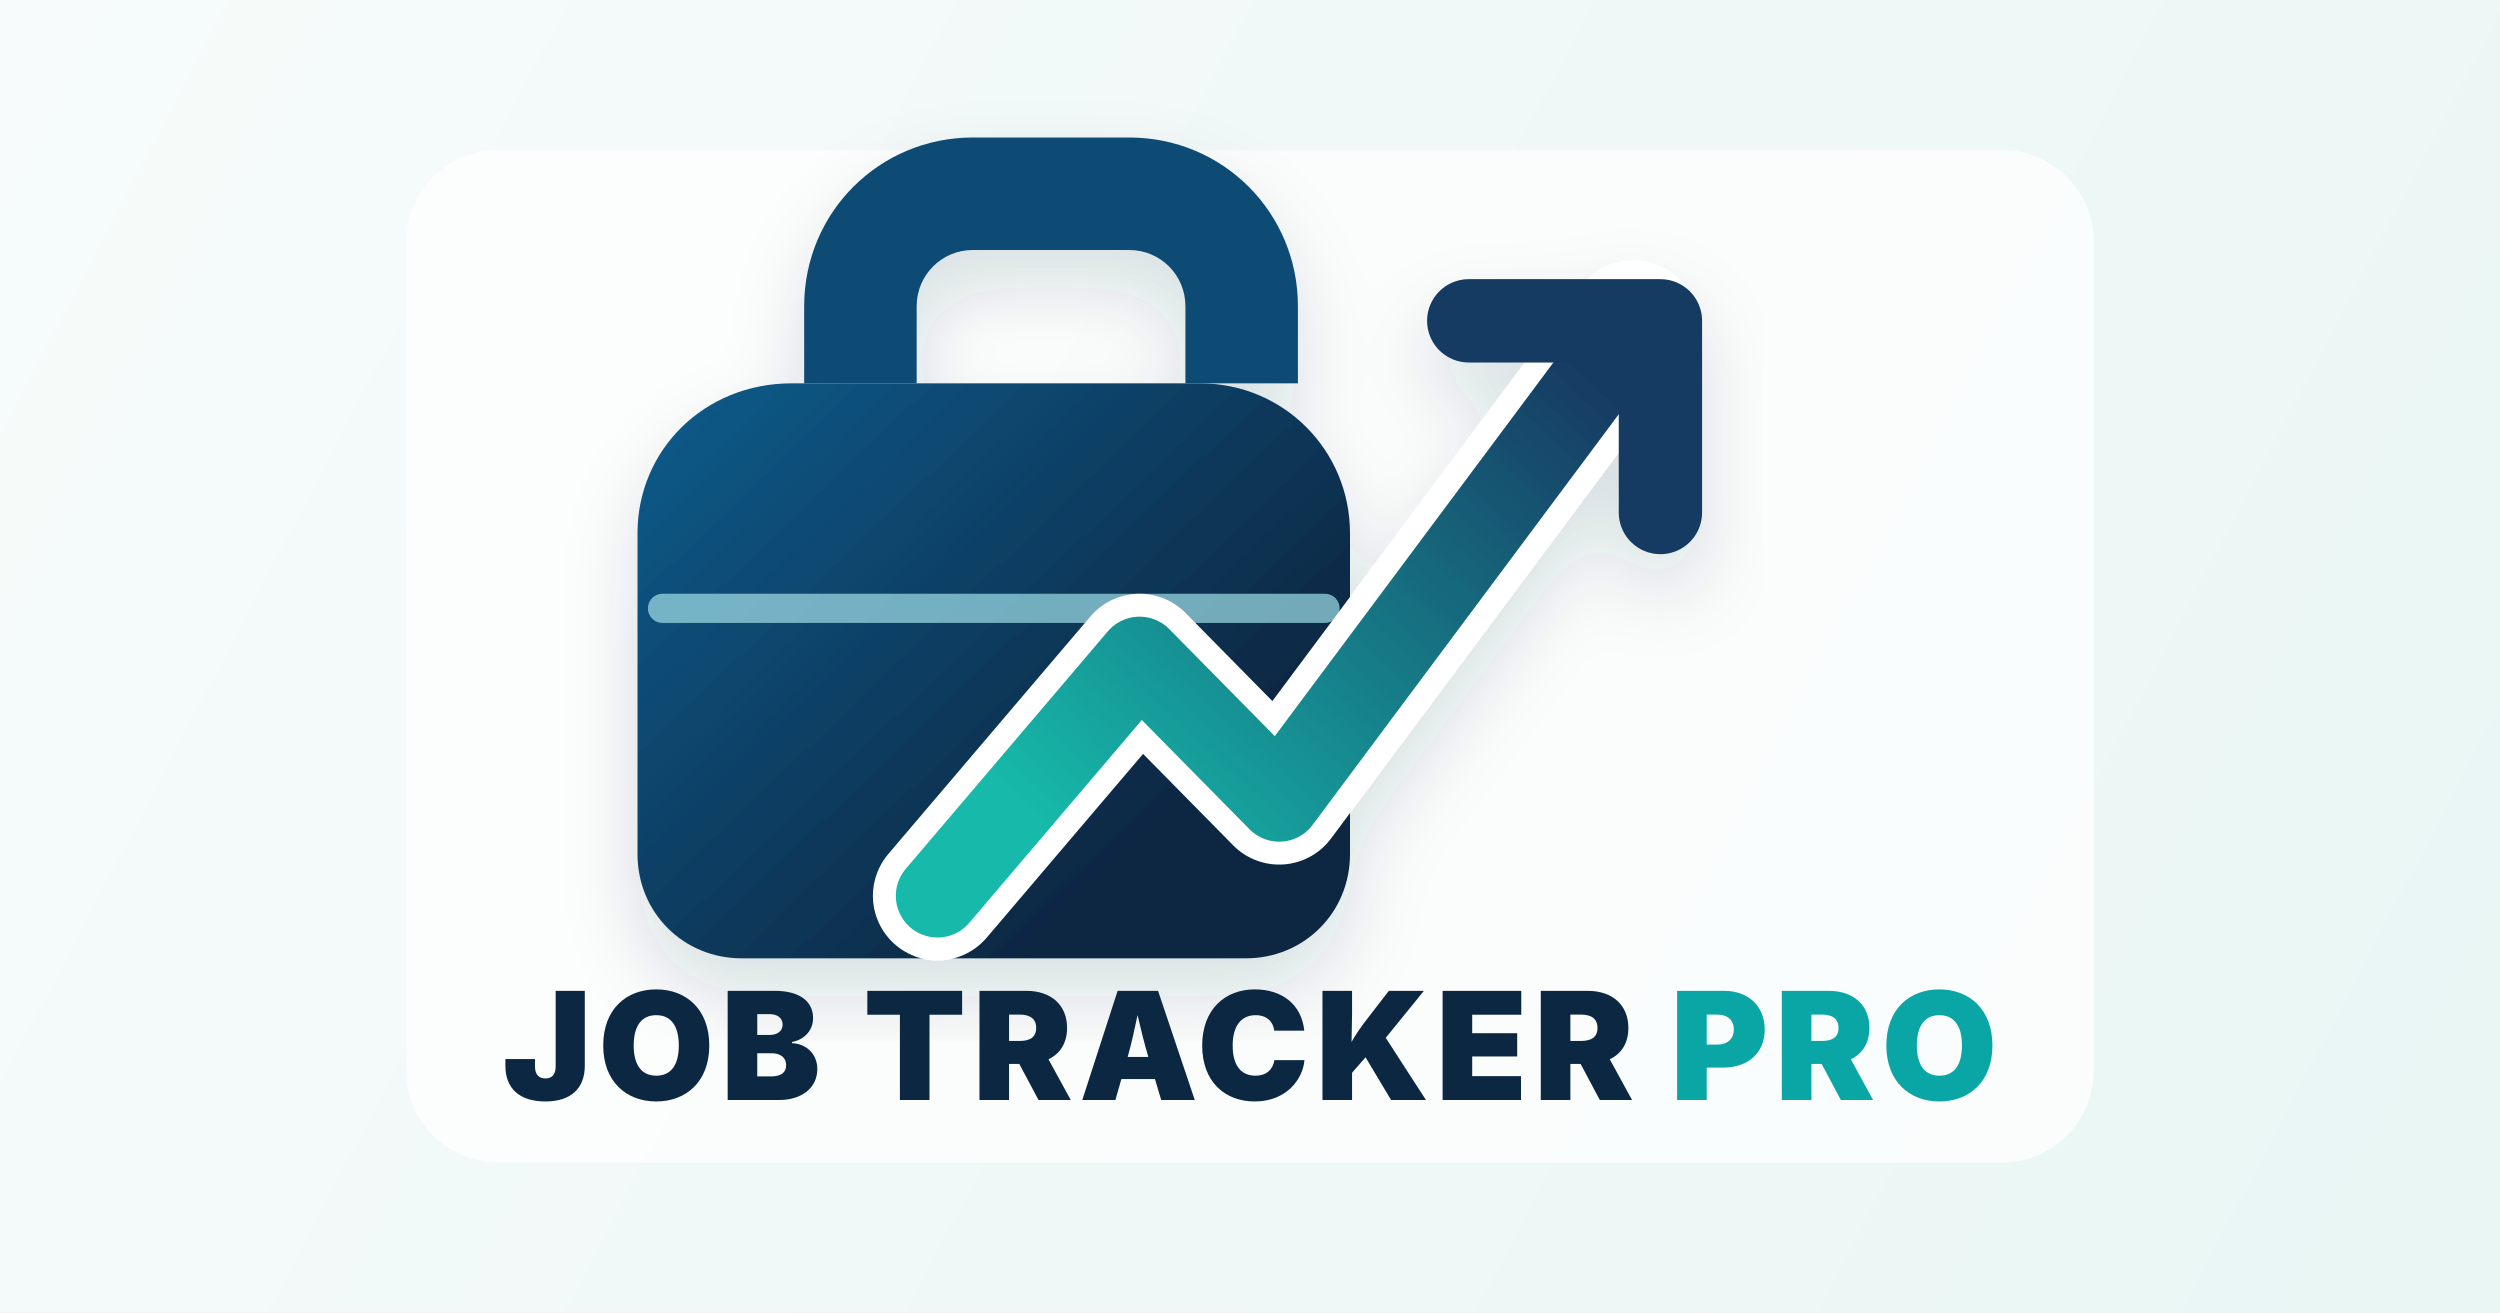
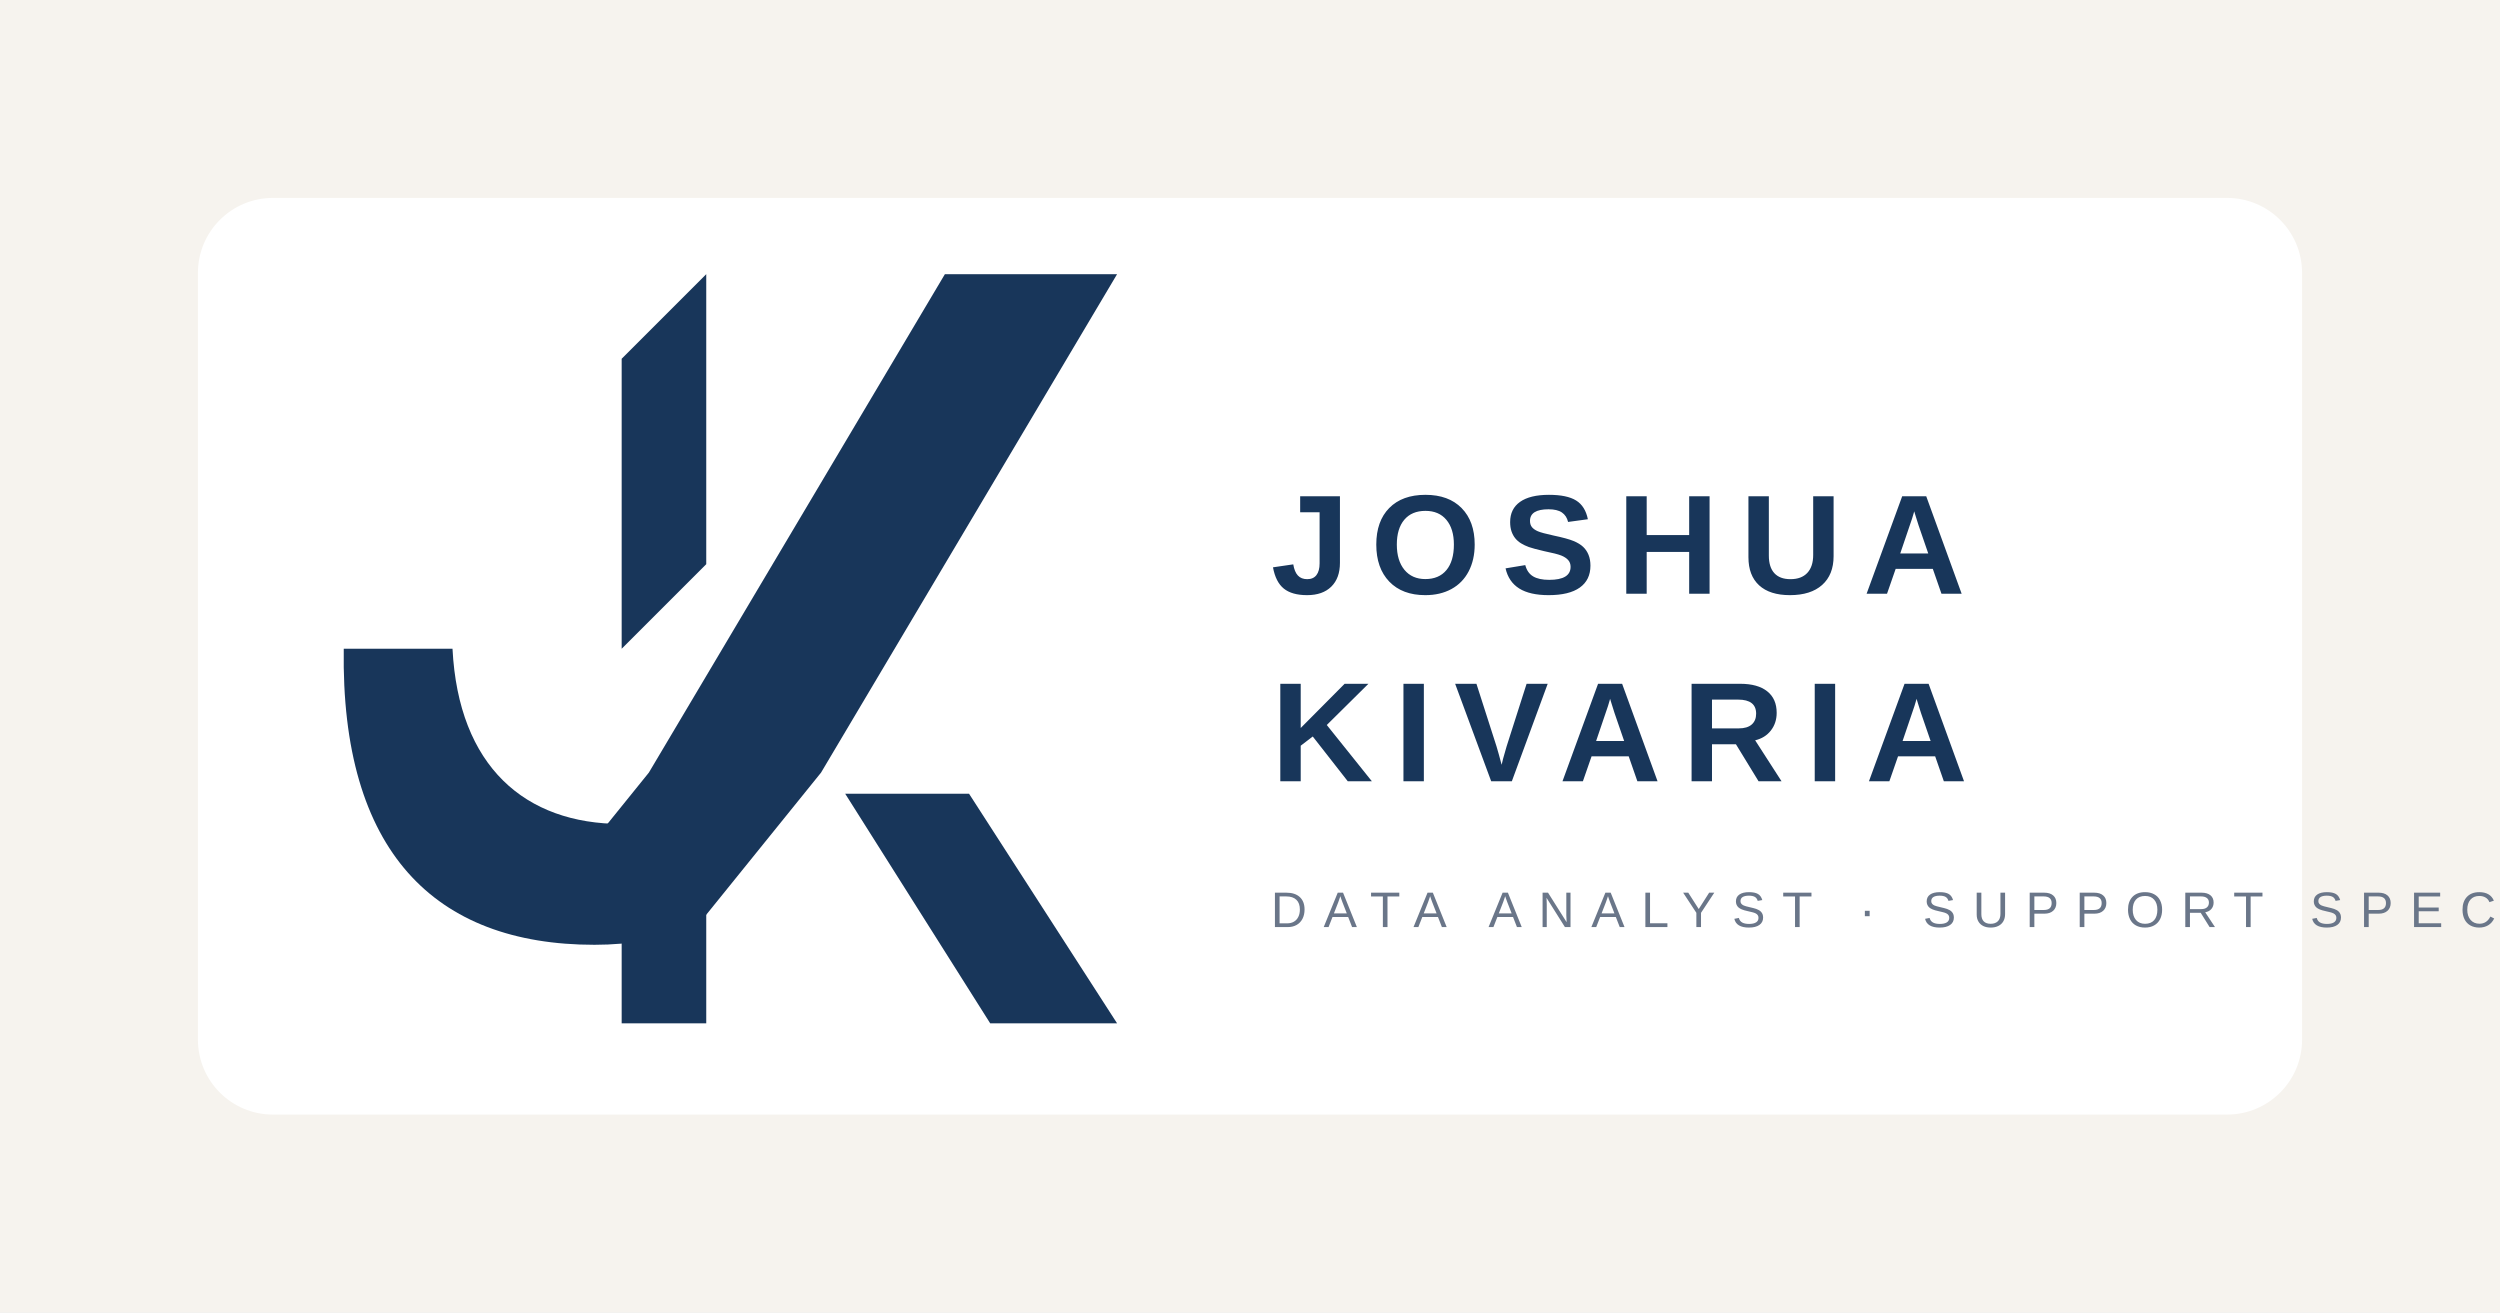
<svg xmlns="http://www.w3.org/2000/svg" viewBox="0 0 1200 630" role="img" aria-labelledby="title desc">
-   <defs>
-     <linearGradient id="card-bg" x1="0" y1="0" x2="1200" y2="630" gradientUnits="userSpaceOnUse">
-       <stop stop-color="#f7fbfb" />
-       <stop offset="1" stop-color="#e9f6f4" />
-     </linearGradient>
-     <linearGradient id="briefcase" x1="333" y1="156" x2="559" y2="392" gradientUnits="userSpaceOnUse">
-       <stop stop-color="#0f5d8d" />
-       <stop offset="1" stop-color="#0a2743" />
-     </linearGradient>
-     <linearGradient id="growth" x1="505" y1="399" x2="730" y2="152" gradientUnits="userSpaceOnUse">
-       <stop stop-color="#12b9aa" />
-       <stop offset="1" stop-color="#123b63" />
-     </linearGradient>
-     <filter id="soft-shadow" x="-10%" y="-10%" width="120%" height="120%">
-       <feDropShadow dx="0" dy="18" stdDeviation="18" flood-color="#0b2742" flood-opacity=".14" />
-     </filter>
-   </defs>
-   <rect width="1200" height="630" fill="url(#card-bg)" />
-   <rect x="195" y="72" width="810" height="486" rx="44" fill="#ffffff" opacity=".74" />
-   <g filter="url(#soft-shadow)">
-     <path d="M380 184h196c40 0 72 32 72 72v154c0 28-22 50-50 50H356c-28 0-50-22-50-50V256c0-40 32-72 74-72Z" fill="url(#briefcase)" />
-     <path d="M386 184v-37c0-45 36-81 81-81h75c45 0 81 36 81 81v37h-54v-37c0-15-12-27-27-27h-75c-15 0-27 12-27 27v37h-54Z" fill="#104b75" />
-     <path d="M318 292h318" stroke="#9bdbe5" stroke-width="14" stroke-linecap="round" opacity=".72" />
-     <path d="M450 430 547 316l67 68 170-228" fill="none" stroke="#ffffff" stroke-width="62" stroke-linecap="round" stroke-linejoin="round" />
-     <path d="M450 430 547 316l67 68 170-228" fill="none" stroke="url(#growth)" stroke-width="40" stroke-linecap="round" stroke-linejoin="round" />
-     <path d="M705 154h92v92" fill="none" stroke="#123b63" stroke-width="40" stroke-linecap="round" stroke-linejoin="round" />
+   <rect width="1200" height="630" fill="#f6f3ee" />
+   <rect x="95" y="95" width="1010" height="440" rx="36" fill="#ffffff" />
+   <g transform="translate(165 120) scale(1.45)" fill="#18365a">
+     <path d="M92 36 120 8v96l-28 28Z" />
+     <path d="M0 132h36c2 39 24 58 56 58 8 0 16-1 24-4v38c-10 4-21 6-33 6-53 0-84-31-83-98Z" />
+     <path d="M101 173 199 8h57L158 173l-42 52h-57Z" />
+     <path d="M166 180h41l49 76h-42Z" />
+     <path d="M92 210h28v46H92Z" />
  </g>
-   <text x="600" y="528" text-anchor="middle" font-family="Inter, Arial, sans-serif" font-size="72" font-weight="900" letter-spacing="3" fill="#0b2742">JOB TRACKER <tspan fill="#0aa6a6">PRO</tspan>
-   </text>
+   <text x="610" y="285" font-family="Arial, sans-serif" font-size="68" font-weight="700" letter-spacing="10" fill="#18365a">JOSHUA</text>
+   <text x="610" y="375" font-family="Arial, sans-serif" font-size="68" font-weight="700" letter-spacing="10" fill="#18365a">KIVARIA</text>
+   <text x="610" y="445" font-family="Arial, sans-serif" font-size="24" letter-spacing="8" fill="#6a7689">DATA ANALYST · SUPPORT SPECIALIST · DEVELOPER</text>
</svg>
